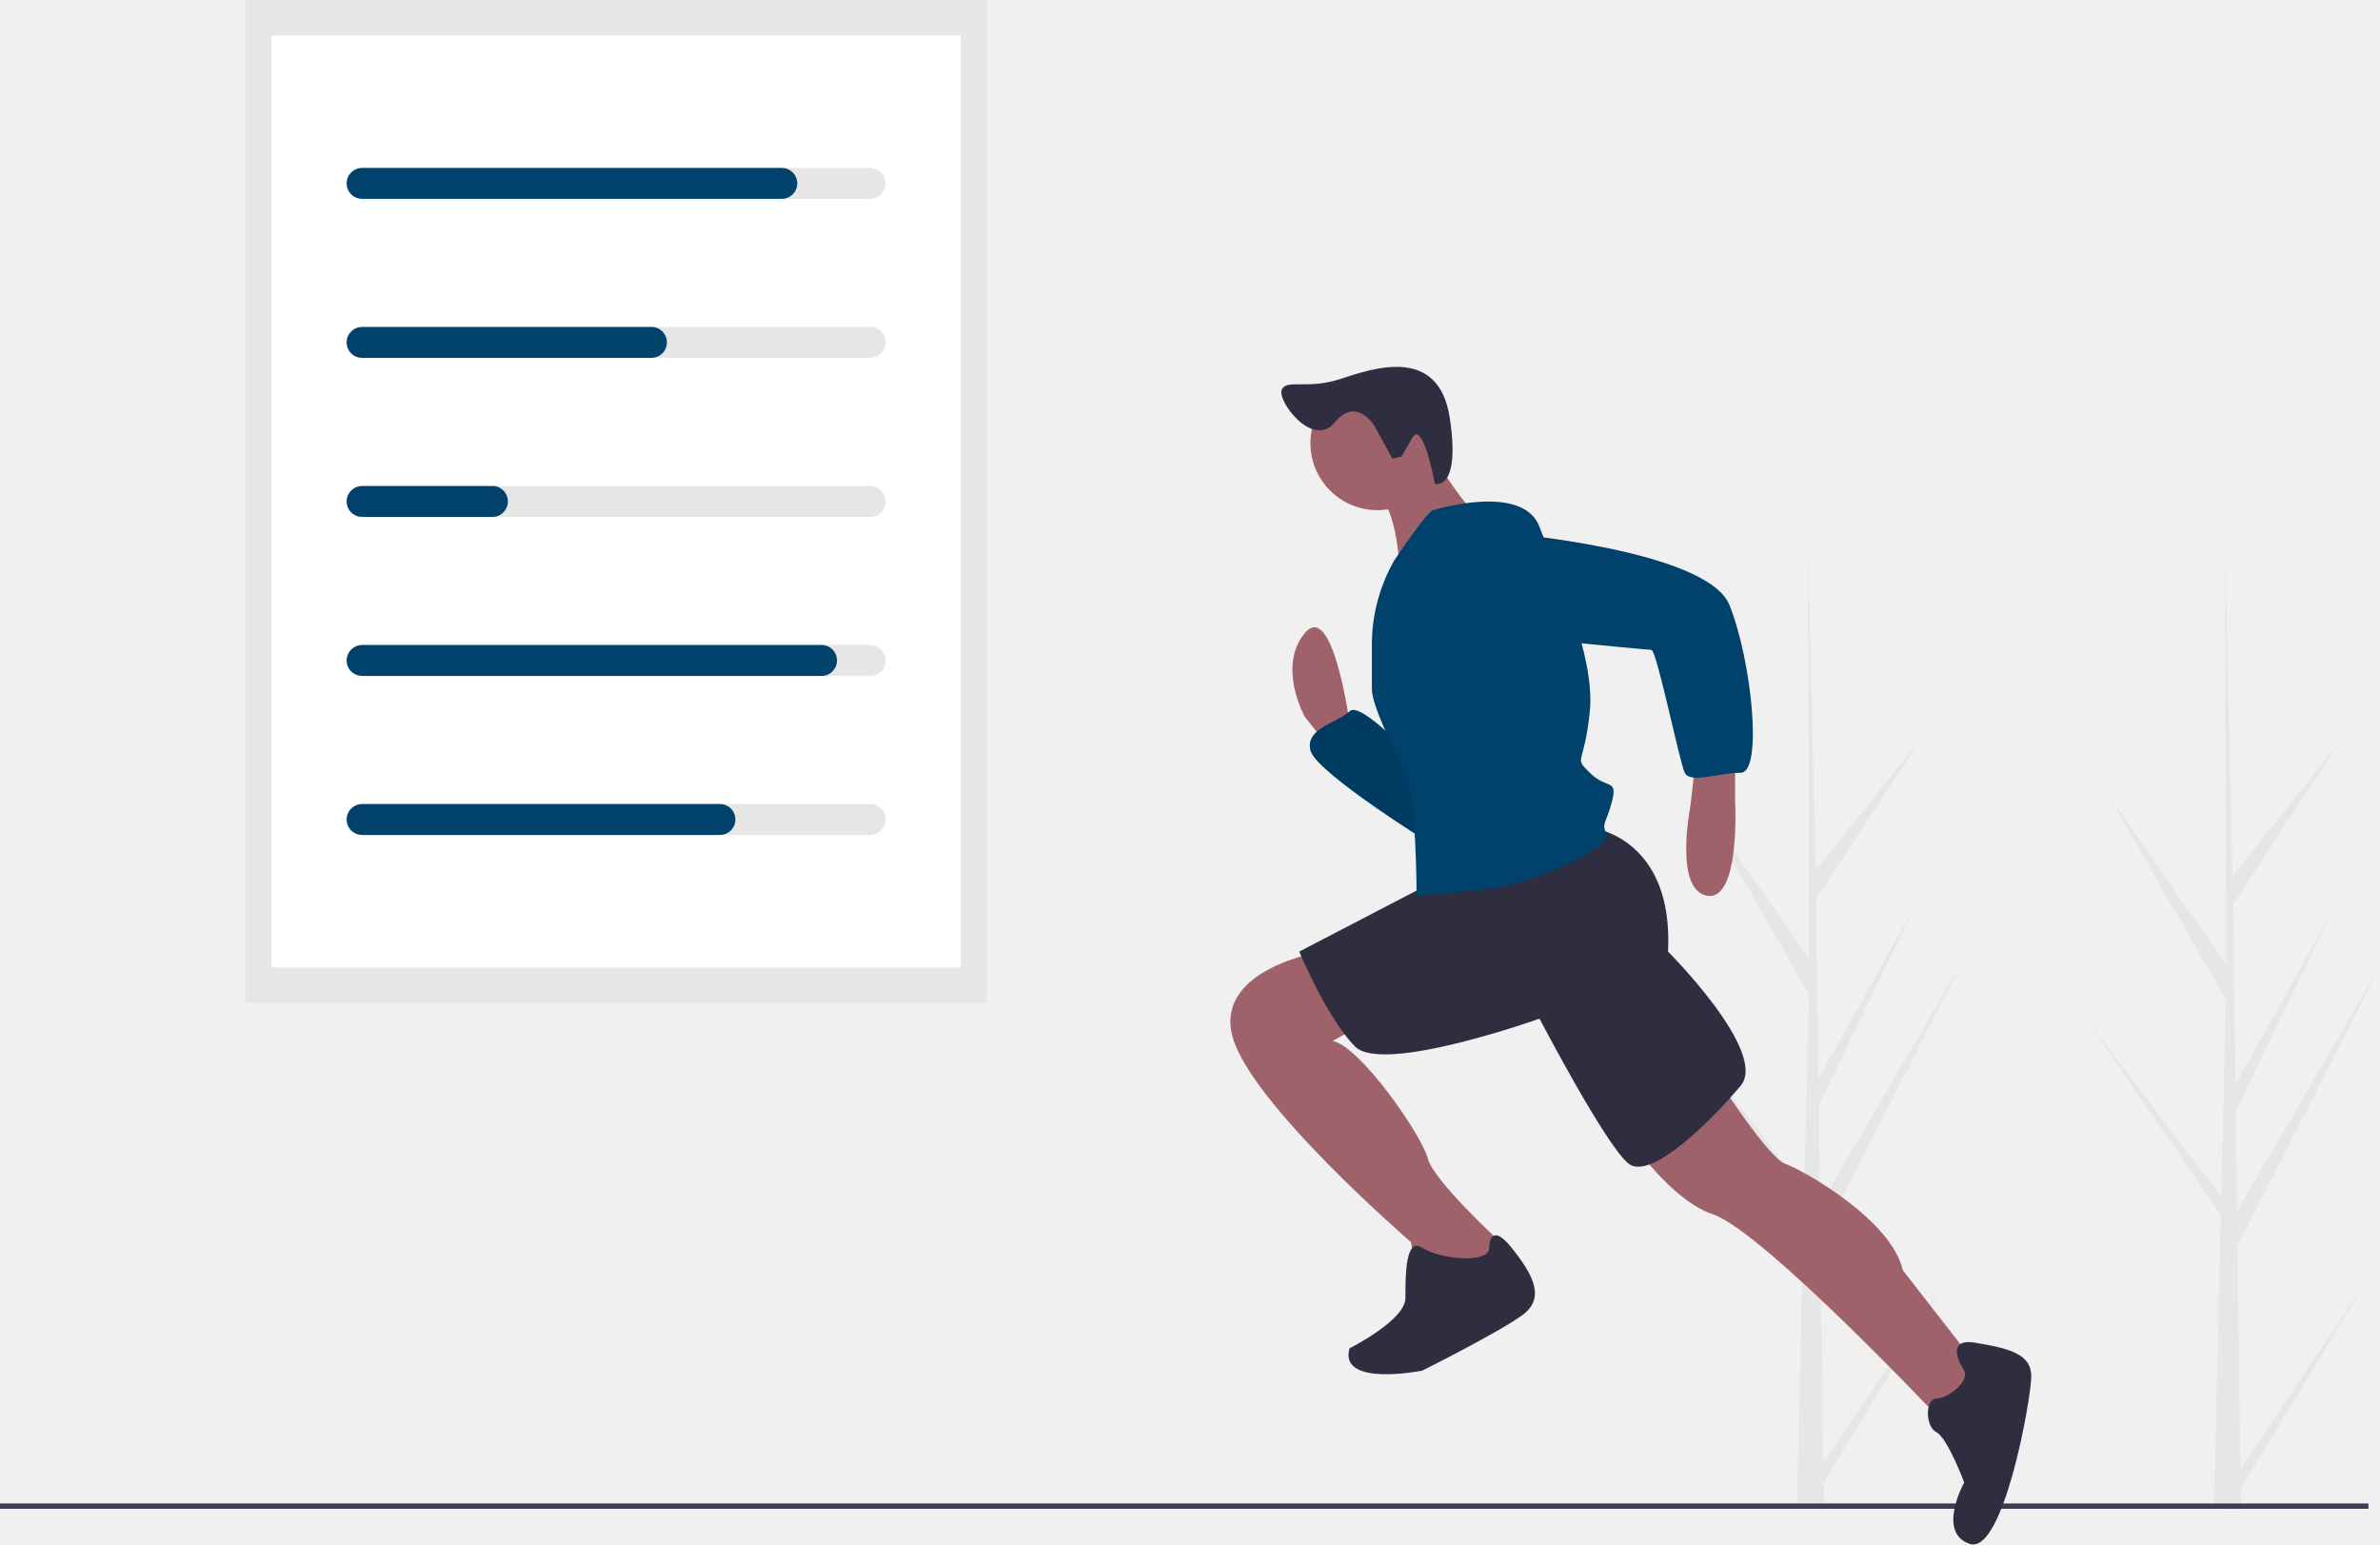
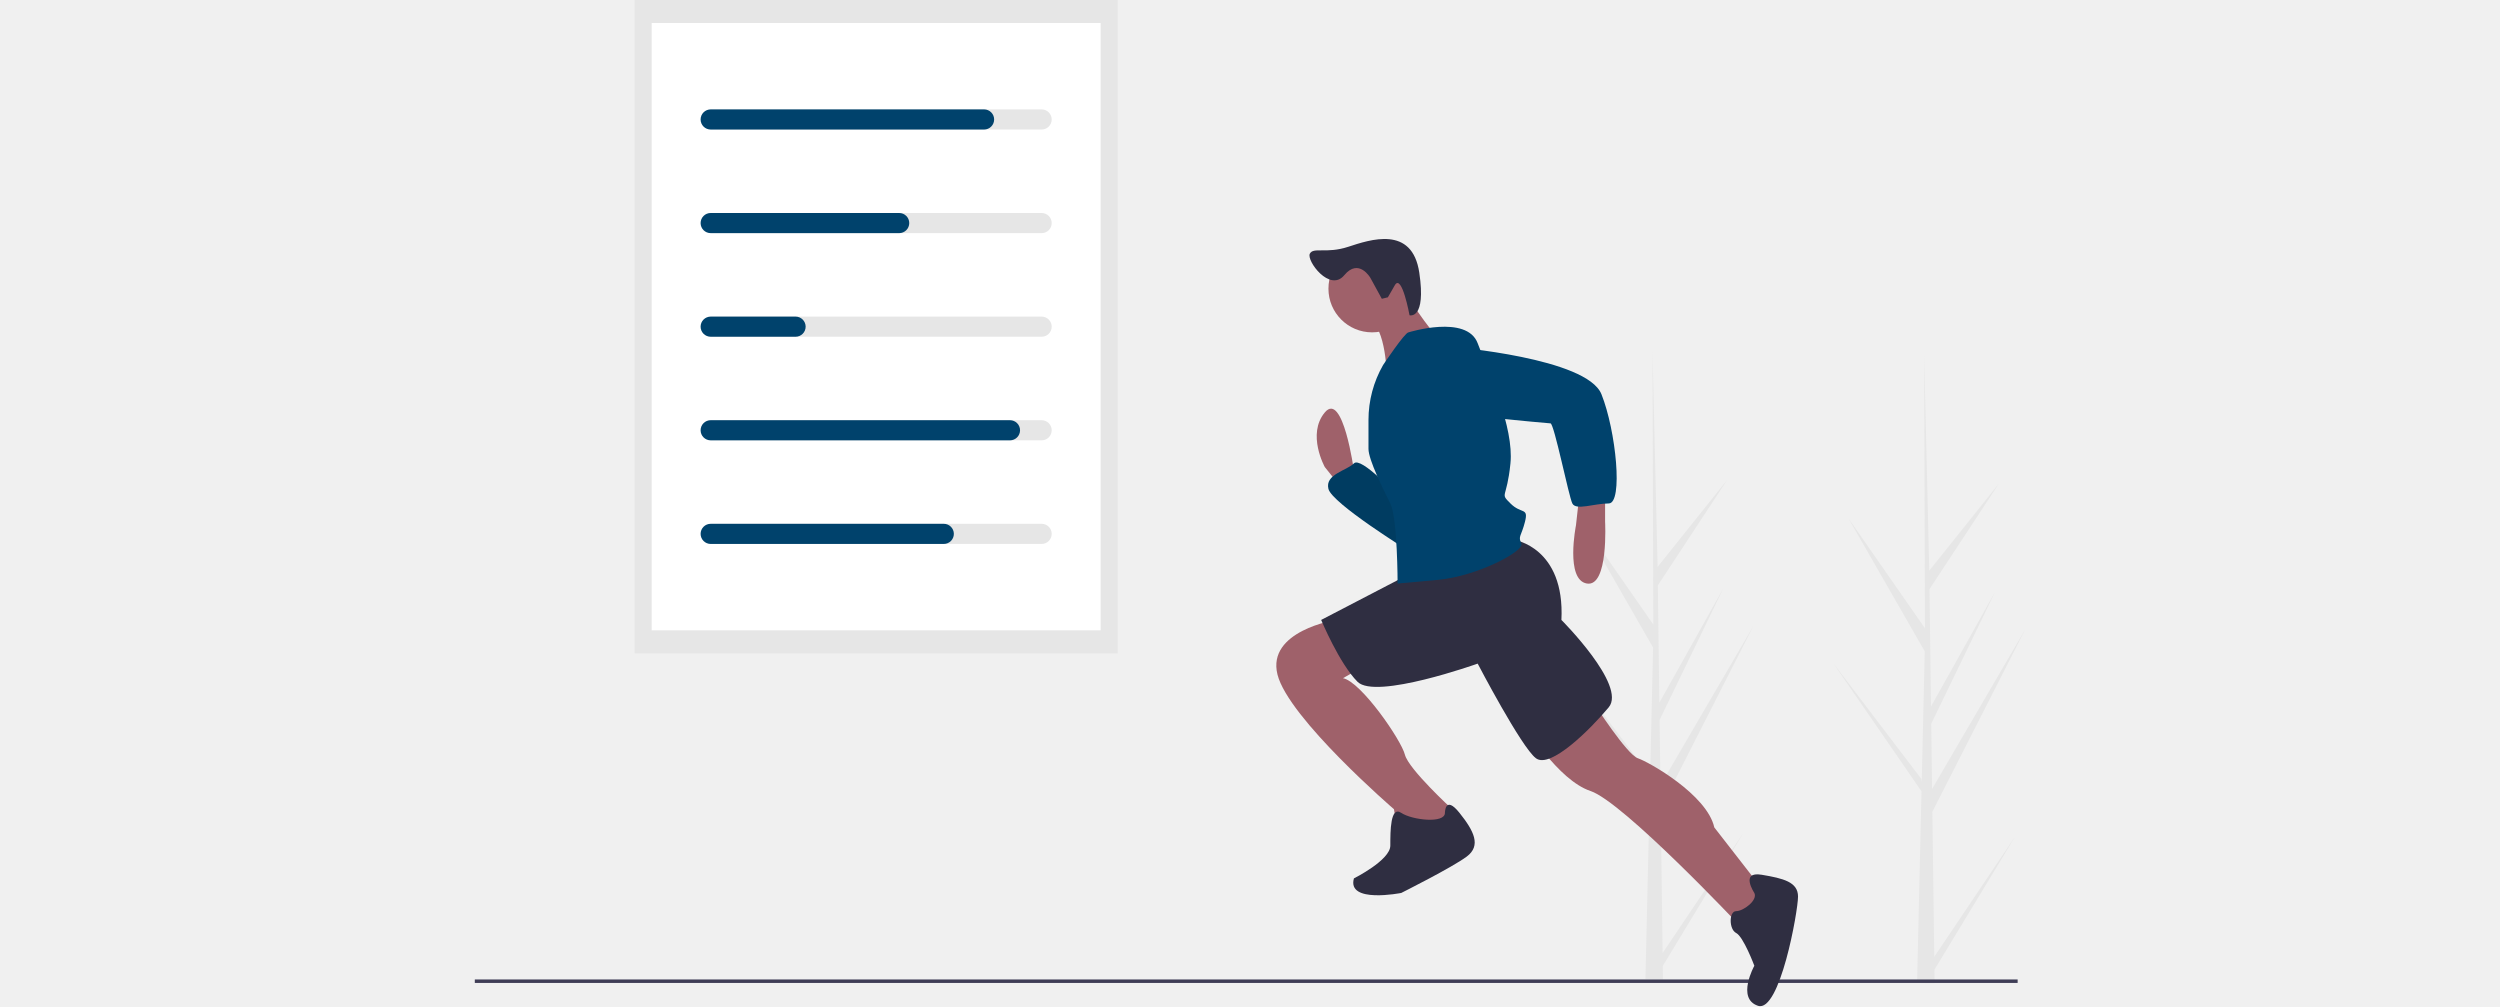
- <svg xmlns="http://www.w3.org/2000/svg" id="bf4a54d9-4411-43b3-8949-563af8245ce3" data-name="Layer 1" width="892.35" height="579.11" viewBox="0 0 892.35 579.11">
+ <svg xmlns="http://www.w3.org/2000/svg" id="bf4a54d9-4411-43b3-8949-563af8245ce3" data-name="Layer 1" width="892" height="359" viewBox="0 0 892.35 579.11">
  <path d="M837.481,708.973l46.458-69.087-46.363,76.52.097,7.774q-5.087.039-10.076-.169l2.304-99.93-.063-.771.085-.149.221-9.443-50.877-73.867,50.817,66.8.18,1.996,1.74-75.501-43.944-76.583,44.069,63.32-.46-156.419.001-.521.015.512L834.603,486.732l40.05-50.076-39.918,60.696.874,67.534,36.854-65.911-36.718,75.84.487,37.552,53.595-91.813L836.393,625.468Z" transform="translate(-153.8252 -160.4452)" fill="#e6e6e6" />
  <path d="M993.831,711.149l46.458-69.087-46.363,76.52.097,7.774q-5.087.039-10.076-.169l2.304-99.93-.063-.771.085-.149.221-9.443-50.877-73.867,50.817,66.8.18,1.996L988.354,535.32l-43.944-76.583,44.069,63.32-.46-156.419.001-.521.015.512,2.917,123.28,40.05-50.076-39.918,60.696.874,67.534,36.854-65.911-36.718,75.84.487,37.552,53.595-91.813L992.742,627.644Z" transform="translate(-153.8252 -160.4452)" fill="#e6e6e6" />
  <rect x="92" width="278.008" height="376.039" fill="#e6e6e6" />
  <rect x="101.796" y="13.251" width="258.415" height="349.538" fill="#fff" />
  <path d="M480.07,235.004H290.416a5.797,5.797,0,0,1,0-11.595H480.07a5.797,5.797,0,1,1,0,11.595Z" transform="translate(-153.8252 -160.4452)" fill="#e6e6e6" />
  <path d="M480.07,294.633H290.416a5.797,5.797,0,0,1,0-11.595H480.07a5.797,5.797,0,1,1,0,11.595Z" transform="translate(-153.8252 -160.4452)" fill="#e6e6e6" />
  <path d="M480.07,354.262H290.416a5.797,5.797,0,0,1,0-11.595H480.07a5.797,5.797,0,1,1,0,11.595Z" transform="translate(-153.8252 -160.4452)" fill="#e6e6e6" />
  <path d="M480.07,413.891H290.416a5.797,5.797,0,0,1,0-11.595H480.07a5.797,5.797,0,1,1,0,11.595Z" transform="translate(-153.8252 -160.4452)" fill="#e6e6e6" />
  <path d="M480.07,473.52H290.416a5.797,5.797,0,0,1,0-11.595H480.07a5.797,5.797,0,1,1,0,11.595Z" transform="translate(-153.8252 -160.4452)" fill="#e6e6e6" />
  <path d="M446.943,235.004H289.588a5.797,5.797,0,1,1,0-11.595H446.943a5.797,5.797,0,0,1,0,11.595Z" transform="translate(-153.8252 -160.4452)" fill="#00426c" />
  <path d="M398.08,294.633H289.588a5.797,5.797,0,1,1,0-11.595H398.08a5.797,5.797,0,1,1,0,11.595Z" transform="translate(-153.8252 -160.4452)" fill="#00426c" />
  <path d="M338.451,354.262H289.588a5.797,5.797,0,1,1,0-11.595h48.863a5.797,5.797,0,0,1,0,11.595Z" transform="translate(-153.8252 -160.4452)" fill="#00426c" />
  <path d="M461.85,413.891H289.588a5.797,5.797,0,1,1,0-11.595H461.85a5.797,5.797,0,0,1,0,11.595Z" transform="translate(-153.8252 -160.4452)" fill="#00426c" />
  <path d="M423.754,473.52H289.588a5.797,5.797,0,1,1,0-11.595H423.754a5.797,5.797,0,1,1,0,11.595Z" transform="translate(-153.8252 -160.4452)" fill="#00426c" />
  <rect y="563.74" width="888" height="2" fill="#3f3d56" />
  <path d="M659.813,431.353s-6.285-46.093-16.761-33.523,0,31.427,0,31.427l8.381,10.476,8.381-6.285Z" transform="translate(-153.8252 -160.4452)" fill="#9f616a" />
  <path d="M684.955,446.019s-20.952-23.047-25.142-18.856-16.761,6.285-14.666,14.666,46.093,35.618,46.093,35.618Z" transform="translate(-153.8252 -160.4452)" fill="#00426c" />
  <path d="M684.955,446.019s-20.952-23.047-25.142-18.856-16.761,6.285-14.666,14.666,46.093,35.618,46.093,35.618Z" transform="translate(-153.8252 -160.4452)" opacity="0.1" />
  <path d="M804.379,443.924V460.685s2.095,37.713-10.476,35.618S787.618,462.78,787.618,462.78l2.095-18.856Z" transform="translate(-153.8252 -160.4452)" fill="#9f616a" />
  <path d="M798.094,565.443S816.95,594.775,823.235,596.87s39.808,20.952,43.998,39.808L896.566,674.391l-14.666,18.856s-67.045-71.235-85.902-77.521-37.713-37.713-37.713-37.713Z" transform="translate(-153.8252 -160.4452)" fill="#9f616a" />
  <path d="M649.337,517.254s-39.808,6.285-33.523,31.427,67.045,77.521,67.045,77.521L684.955,638.773l23.047,4.19,10.476-10.476-2.095-6.285S691.24,603.156,689.145,594.775s-25.142-41.903-35.618-43.998l14.666-8.381Z" transform="translate(-153.8252 -160.4452)" fill="#9f616a" />
  <path d="M890.281,674.391s-8.381-12.571,4.19-10.476,20.952,4.19,20.952,12.571-10.476,67.045-23.047,62.855-2.095-23.047-2.095-23.047-6.285-16.761-10.476-18.856-4.19-12.571,0-12.571S892.376,678.581,890.281,674.391Z" transform="translate(-153.8252 -160.4452)" fill="#2f2e41" />
  <path d="M712.192,628.298s0-10.476,8.381,0,12.571,18.856,4.19,25.142S687.05,674.391,687.05,674.391s-31.427,6.285-27.237-8.381c0,0,20.952-10.476,20.952-18.856s0-23.047,6.285-18.856S712.192,634.583,712.192,628.298Z" transform="translate(-153.8252 -160.4452)" fill="#2f2e41" />
  <path d="M752,471.161s29.332,4.19,27.237,46.093c0,0,37.713,37.713,27.237,50.284s-33.523,35.618-41.903,29.332S731.048,542.396,731.048,542.396s-58.664,20.952-69.14,10.476-20.952-35.618-20.952-35.618l52.379-27.237Z" transform="translate(-153.8252 -160.4452)" fill="#2f2e41" />
  <circle cx="516.464" cy="166.149" r="25.142" fill="#9f616a" />
  <path d="M689.145,328.69s14.666,23.047,18.856,25.142-29.332,23.047-29.332,23.047,0-27.237-10.476-33.523Z" transform="translate(-153.8252 -160.4452)" fill="#9f616a" />
  <path d="M691.24,351.737s33.523-10.476,39.808,6.285S752,406.211,749.905,427.162s-6.285,16.761,0,23.047,10.476,2.095,8.381,10.476-4.19,8.381-2.095,12.571-25.142,18.856-48.189,20.952L684.955,496.303s0-37.713-4.19-46.093-12.571-25.142-12.571-31.427V402.151a63.607,63.607,0,0,1,8.381-31.558v0S689.145,351.737,691.24,351.737Z" transform="translate(-153.8252 -160.4452)" fill="#00426c" />
  <path d="M716.382,360.117s77.521,6.285,85.902,27.237S814.855,450.209,806.474,450.209s-18.856,4.19-20.952,0-10.476-46.093-12.571-46.093S708.002,397.83,708.002,397.83,680.765,364.308,716.382,360.117Z" transform="translate(-153.8252 -160.4452)" fill="#00426c" />
  <path d="M669.279,320.362s-6.672-11.595-15.012-1.524-21.907-8.436-19.824-12.385,9.438.178,22.042-3.943,36.885-12.514,40.951,14.867-5.618,24.511-5.618,24.511-4.439-24.263-8.451-17.294l-4.012,6.969-3.48.857Z" transform="translate(-153.8252 -160.4452)" fill="#2f2e41" />
</svg>
